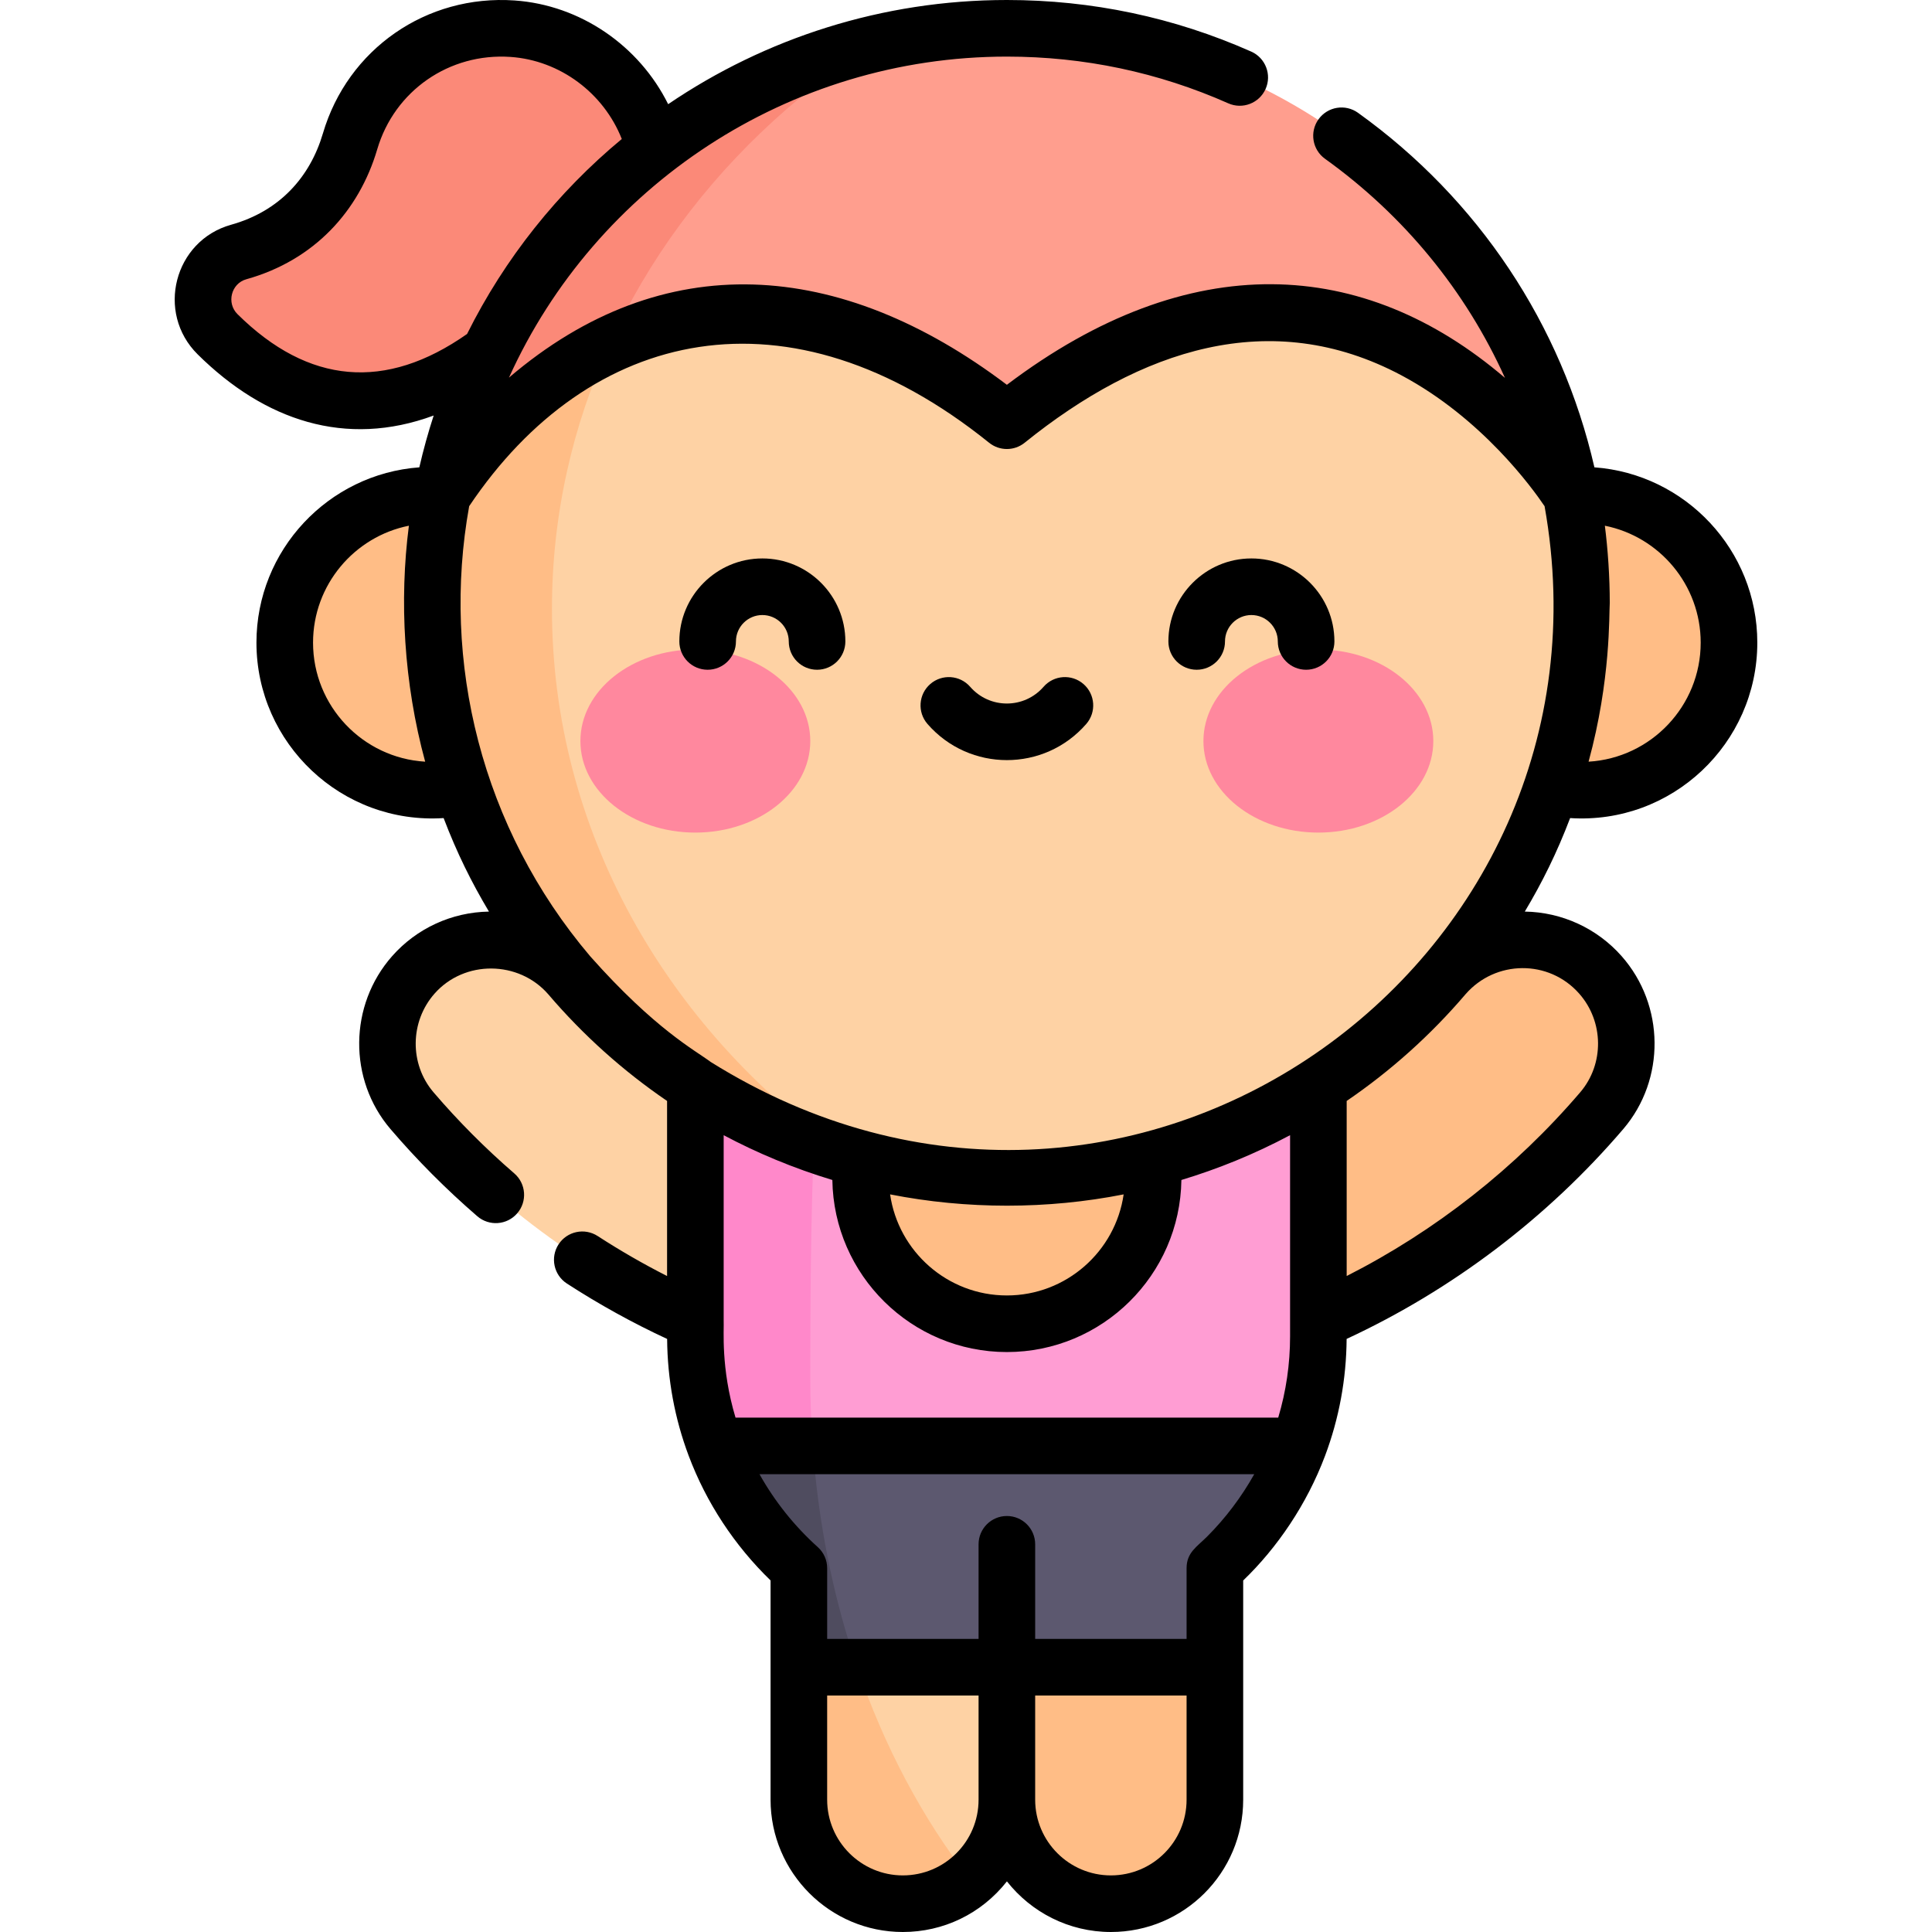
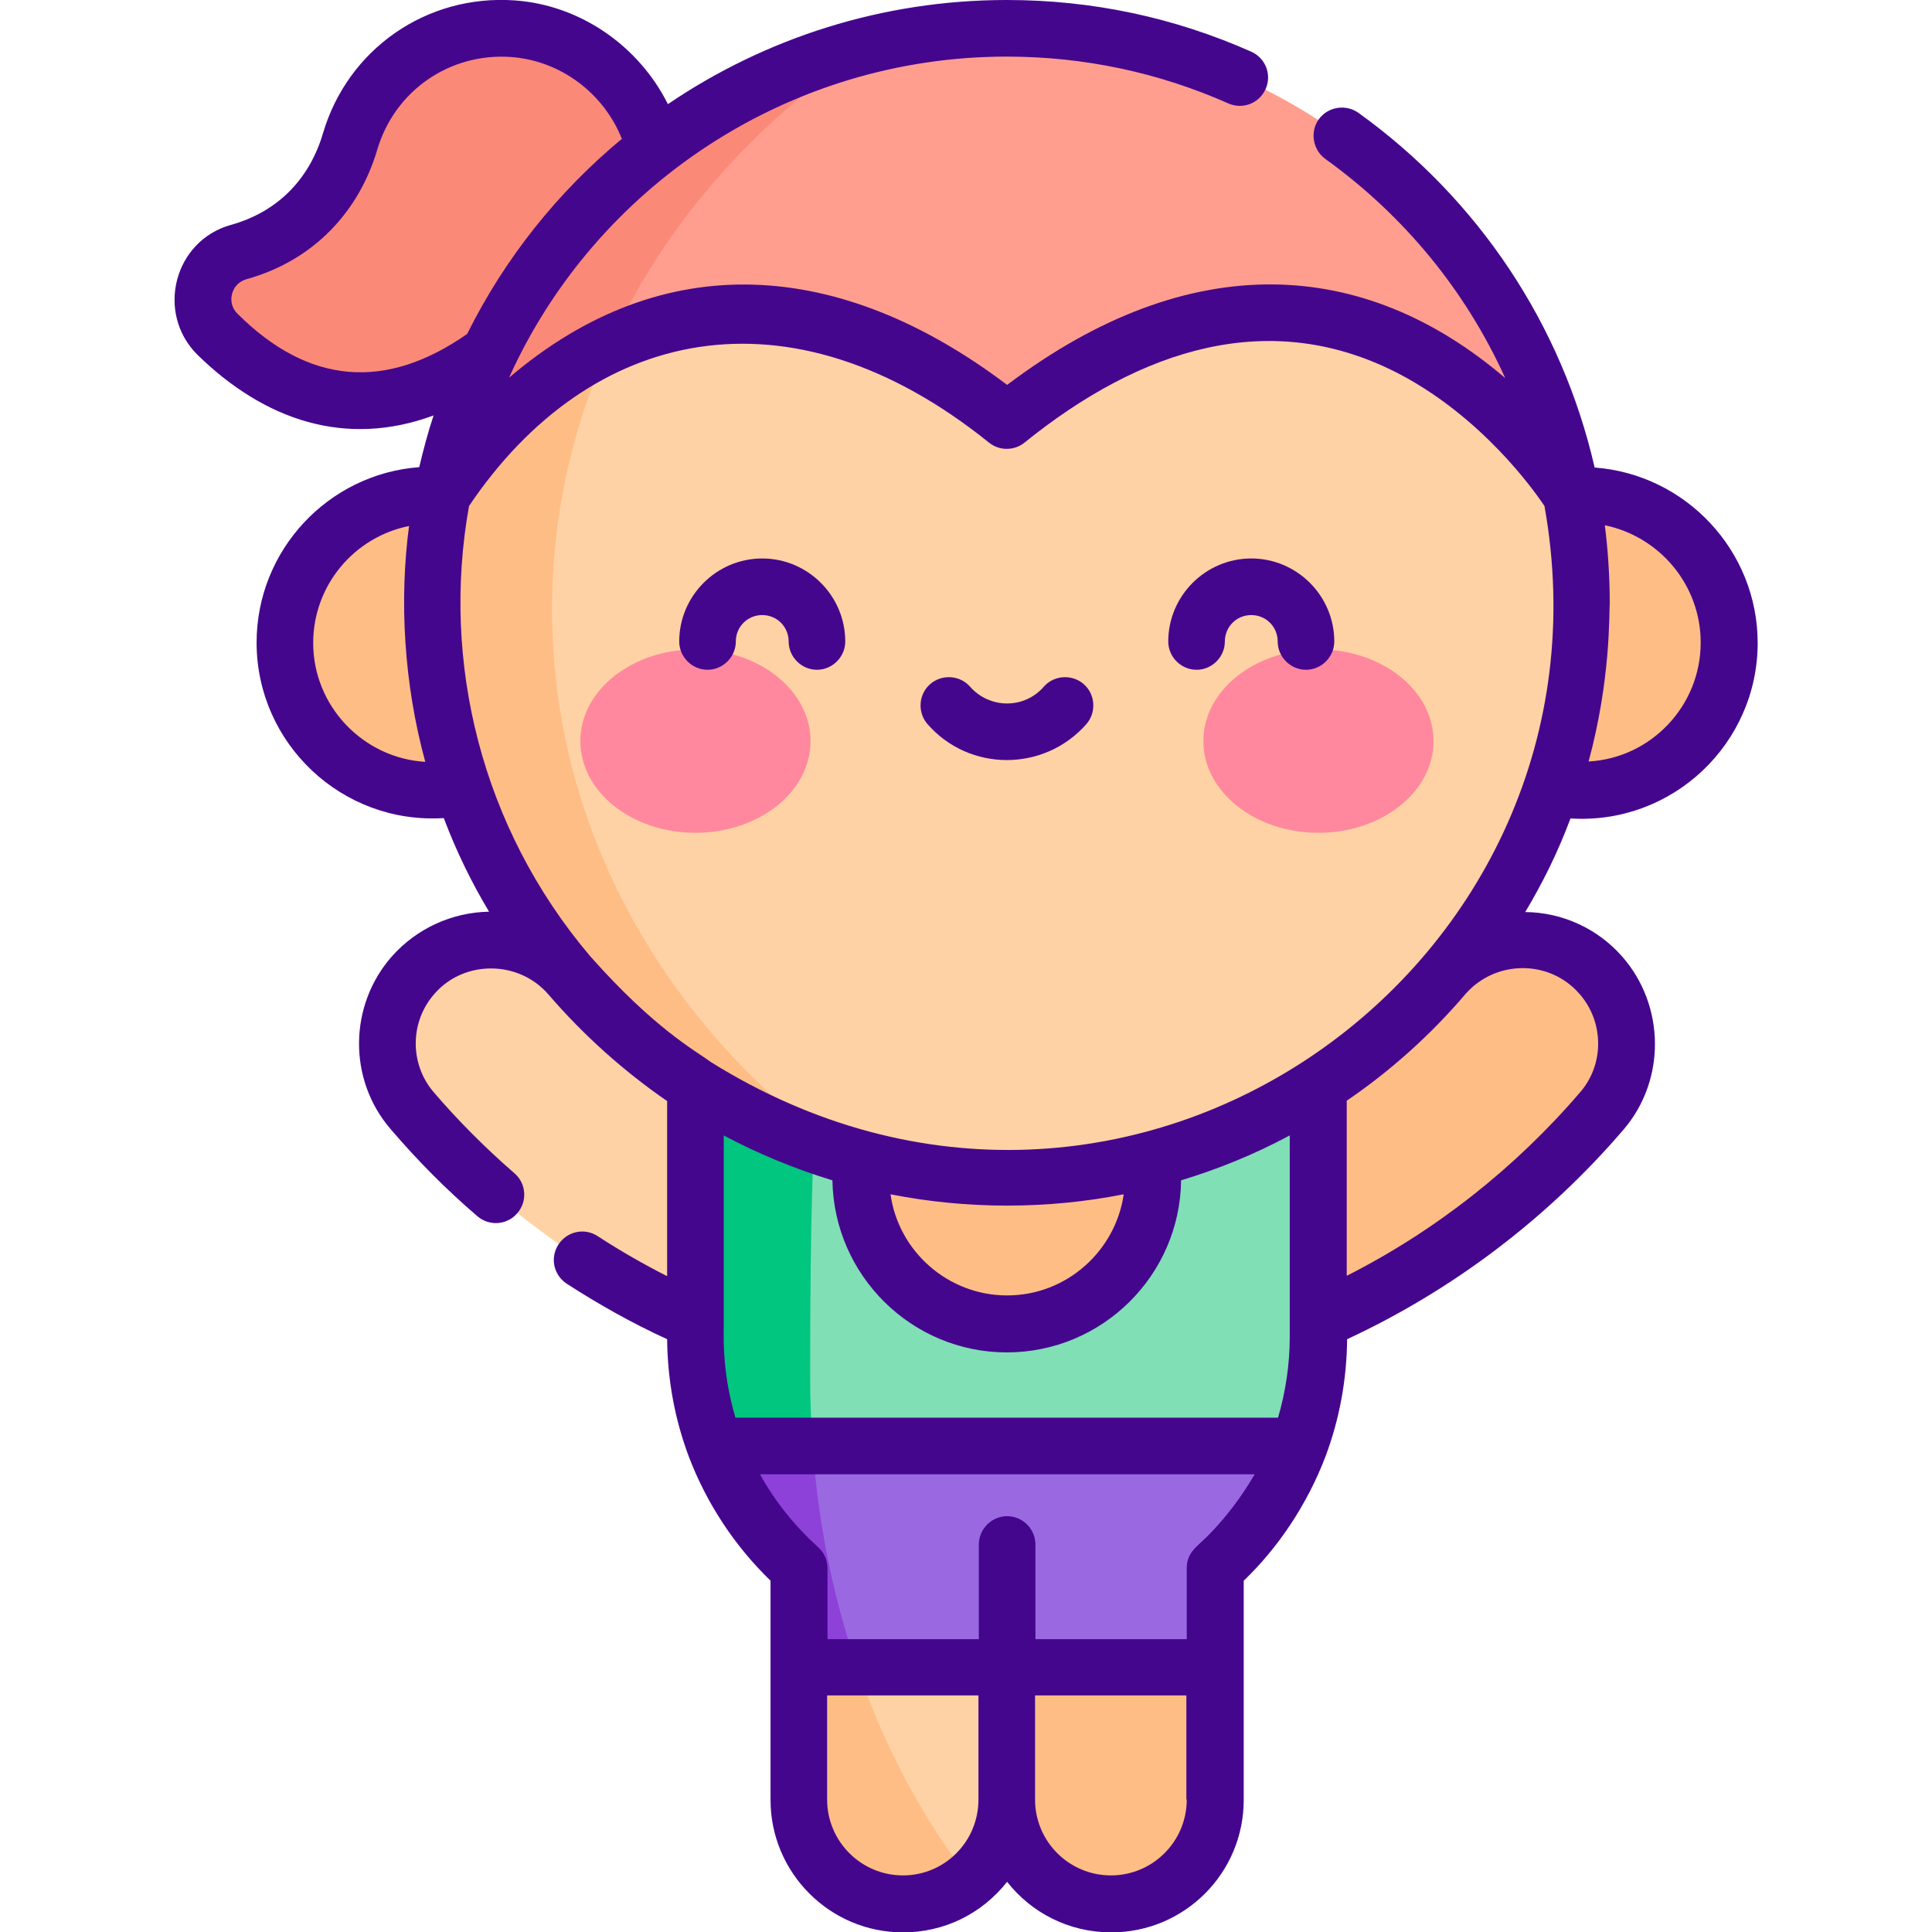
- <svg xmlns="http://www.w3.org/2000/svg" id="Capa_1" enable-background="new 0 0 512 512" height="512" viewBox="0 0 512 512" width="512">
+ <svg xmlns="http://www.w3.org/2000/svg" version="1.1" id="Capa_1" x="0px" y="0px" viewBox="0 0 512 512" style="enable-background:new 0 0 512 512;" xml:space="preserve">
+   <style type="text/css">
+ 	.st0{fill:#FFBD86;}
+ 	.st1{fill:#FF9E8E;}
+ 	.st2{fill:#FED2A4;}
+ 	.st3{fill:#9A69E2;}
+ 	.st4{fill:#8E41D8;}
+ 	.st5{fill:#80DFB5;}
+ 	.st6{fill:#FB8978;}
+ 	.st7{fill:#00C67F;}
+ 	.st8{fill:#FF889E;}
+ 	.st9{fill:#45068E;}
+ </style>
  <g>
    <g>
-       <circle cx="419.098" cy="170.308" fill="#ffbd86" r="39.1" />
-       <path d="m117.227 131.305-.01-.011c13.334-70.486 75.247-123.794 149.61-123.794s136.276 53.308 149.611 123.795l-.01.011h-299.201z" fill="#ff9e8e" />
-       <path d="m151.086 258.73c-10.887-12.718-30.472-12.932-41.55-.38-9.038 10.24-9.235 25.601-.36 35.984 20.355 23.816 46.003 42.973 75.1 55.649l19.35-23.341-19.35-38.899z" fill="#fed2a4" />
-       <path d="m382.569 258.73c10.887-12.718 30.472-12.932 41.55-.38 9.038 10.24 9.235 25.601.36 35.984-20.355 23.816-46.003 42.973-75.1 55.649l-19.35-23.341 19.35-38.899z" fill="#ffbd86" />
-       <path d="m307.734 365.775-40.906 17.406-35.872-17.406-41.422 17.406c4.708 12.532 12.391 23.611 22.168 32.396v26.255l27.563 31.334 27.563-31.334 27.563 31.334 27.563-31.334v-26.255c1.112-1.002 2.194-2.014 3.246-3.065 8.234-8.244 14.745-18.221 18.923-29.331z" fill="#5c586f" />
-       <path d="m214.847 372.544-25.313 10.637c4.708 12.531 12.391 23.61 22.168 32.396v26.256l27.563 31.334.964-1.096c-15.084-28.276-24.322-62.5-25.382-99.527z" fill="#4f4c5f" />
-       <path d="m349.38 239.934v114.197c0 10.228-1.863 20.015-5.259 29.05h-154.587c-3.396-9.036-5.259-18.822-5.259-29.05v-114.197z" fill="#ff9dd3" />
-       <circle cx="266.827" cy="312.041" fill="#ffbd86" r="38.766" />
-       <path d="m173.466 39.495c-4.195-17.358-19.38-30.633-37.652-31.893-20.246-1.396-37.682 11.642-43.045 29.852-3.465 11.764-11.425 21.804-22.615 26.82-2.408 1.08-4.714 1.898-6.898 2.508-9.571 2.671-12.661 14.808-5.599 21.799 15.221 15.067 40.198 28.385 72.084 4.871-5.74 11.842-10.006 24.531-12.524 37.843l.01.011h31.757c8.937-49.319 39.488-91.995 82.508-119.675-21.461 5.1-41.155 14.752-58.026 27.864z" fill="#fb8978" />
-       <path d="m214.734 365.392c0-57.532 1.148-97.689 9.207-125.458h-39.666v114.197c0 10.228 1.863 20.015 5.259 29.05h25.843c-.421-5.855-.643-11.787-.643-17.789z" fill="#ff88ca" />
-       <path d="m419.1 159.776c0 26.155-6.591 50.768-18.201 72.265-25.734 47.632-76.121 79.998-134.071 79.998s-108.337-32.366-134.071-79.998c-11.61-21.497-18.201-46.109-18.201-72.265 0-9.737.912-19.253 2.665-28.479l.01.01s57.339-94.172 149.598-19.814c92.259-74.358 149.598 19.814 149.598 19.814l.01-.01c1.751 9.226 2.663 18.742 2.663 28.479z" fill="#fed2a4" />
+       <circle class="st0" cx="419.1" cy="170.3" r="39.1" />
+       <path class="st1" d="M117.2,131.3L117.2,131.3C130.6,60.8,192.5,7.5,266.8,7.5s136.3,53.3,149.6,123.8l0,0L117.2,131.3    L117.2,131.3z" />
+       <path class="st2" d="M151.1,258.7c-10.9-12.7-30.5-12.9-41.6-0.4c-9,10.2-9.2,25.6-0.4,36c20.4,23.8,46,43,75.1,55.6l19.4-23.3    l-19.4-38.9L151.1,258.7z" />
+       <path class="st0" d="M382.6,258.7c10.9-12.7,30.5-12.9,41.5-0.4c9,10.2,9.2,25.6,0.4,36c-20.4,23.8-46,43-75.1,55.6L330,326.6    l19.4-38.9L382.6,258.7z" />
+       <path class="st3" d="M307.7,365.8l-40.9,17.4L231,365.8l-41.4,17.4c4.7,12.5,12.4,23.6,22.2,32.4v26.3l27.6,31.3l27.6-31.3    l27.6,31.3l27.6-31.3v-26.3c1.1-1,2.2-2,3.2-3.1c8.2-8.2,14.7-18.2,18.9-29.3L307.7,365.8z" />
+       <path class="st4" d="M214.8,372.5l-25.3,10.6c4.7,12.5,12.4,23.6,22.2,32.4v26.3l27.6,31.3l1-1.1    C225.1,443.8,215.9,409.6,214.8,372.5L214.8,372.5z" />
+       <path class="st5" d="M349.4,239.9v114.2c0,10.2-1.9,20-5.3,29H189.5c-3.4-9-5.3-18.8-5.3-29V239.9L349.4,239.9z" />
+       <circle class="st0" cx="266.8" cy="312" r="38.8" />
+       <path class="st6" d="M173.5,39.5c-4.2-17.4-19.4-30.6-37.7-31.9c-20.2-1.4-37.7,11.6-43,29.9c-3.5,11.8-11.4,21.8-22.6,26.8    c-2.4,1.1-4.7,1.9-6.9,2.5c-9.6,2.7-12.7,14.8-5.6,21.8c15.2,15.1,40.2,28.4,72.1,4.9c-5.7,11.8-10,24.5-12.5,37.8l0,0H149    c8.9-49.3,39.5-92,82.5-119.7C210,16.7,190.3,26.4,173.5,39.5L173.5,39.5z" />
+       <path class="st7" d="M214.7,365.4c0-57.5,1.1-97.7,9.2-125.5h-39.7v114.2c0,10.2,1.9,20,5.3,29h25.8    C215,377.3,214.7,371.4,214.7,365.4L214.7,365.4z" />
+       <path class="st2" d="M419.1,159.8c0,26.2-6.6,50.8-18.2,72.3c-25.7,47.6-76.1,80-134.1,80s-108.3-32.4-134.1-80    c-11.6-21.5-18.2-46.1-18.2-72.3c0-9.7,0.9-19.3,2.7-28.5l0,0c0,0,57.3-94.2,149.6-19.8c92.3-74.4,149.6,19.8,149.6,19.8l0,0    C418.2,140.5,419.1,150,419.1,159.8z" />
      <g>
        <g>
          <g>
-             <ellipse cx="184.273" cy="196.386" fill="#ff889e" rx="30.461" ry="24.258" />
+             <ellipse class="st8" cx="184.3" cy="196.4" rx="30.5" ry="24.3" />
          </g>
          <g>
-             <ellipse cx="349.382" cy="196.386" fill="#ff889e" rx="30.461" ry="24.258" />
+             <ellipse class="st8" cx="349.4" cy="196.4" rx="30.5" ry="24.3" />
          </g>
        </g>
      </g>
-       <path d="m321.952 441.832v35.101c0 7.613-3.085 14.505-8.074 19.494s-11.87 8.074-19.484 8.074c-15.226 0-27.568-12.341-27.568-27.568v-35.101z" fill="#ffbd86" />
-       <path d="m266.827 441.832v35.101c0 7.613-3.085 14.505-8.074 19.494s-11.88 8.074-19.494 8.074c-15.216 0-27.558-12.341-27.558-27.568v-35.101h27.127z" fill="#fed2a4" />
-       <g fill="#ffbd86">
-         <path d="m146.275 161.356c0-24.769 5.409-48.384 15.189-69.935-28.405 13.891-44.235 39.885-44.235 39.885l-.01-.01c-.001.005-.002.01-.003.015-.868-.062-1.749-.104-2.66-.104-21.595 0-39.1 17.506-39.1 39.1 0 21.595 17.506 39.101 39.1 39.101 2.873 0 5.526-.319 7.977-.907 2.76 8.177 6.179 16.051 10.223 23.539 19.089 35.333 51.75 62.249 90.994 73.802-47.153-33.525-77.475-85.778-77.475-144.486z" />
-         <path d="m227.148 441.832h-15.446v35.101c0 15.226 12.341 27.567 27.557 27.567 6.76 0 12.948-2.437 17.744-6.475-12.417-15.953-22.598-34.991-29.855-56.193z" />
+       <path class="st0" d="M322,441.8v35.1c0,7.6-3.1,14.5-8.1,19.5s-11.9,8.1-19.5,8.1c-15.2,0-27.6-12.3-27.6-27.6v-35.1H322z" />
+       <path class="st2" d="M266.8,441.8v35.1c0,7.6-3.1,14.5-8.1,19.5s-11.9,8.1-19.5,8.1c-15.2,0-27.6-12.3-27.6-27.6v-35.1h27.1H266.8    z" />
+       <g>
+         <path class="st0" d="M146.3,161.4c0-24.8,5.4-48.4,15.2-69.9c-28.4,13.9-44.2,39.9-44.2,39.9l0,0c0,0,0,0,0,0     c-0.9-0.1-1.7-0.1-2.7-0.1c-21.6,0-39.1,17.5-39.1,39.1c0,21.6,17.5,39.1,39.1,39.1c2.9,0,5.5-0.3,8-0.9     c2.8,8.2,6.2,16.1,10.2,23.5c19.1,35.3,51.8,62.2,91,73.8C176.6,272.3,146.3,220.1,146.3,161.4L146.3,161.4z" />
+         <path class="st0" d="M227.1,441.8h-15.4v35.1c0,15.2,12.3,27.6,27.6,27.6c6.8,0,12.9-2.4,17.7-6.5     C244.6,482.1,234.4,463,227.1,441.8z" />
      </g>
    </g>
    <g>
-       <path d="m187.532 177.491c4.142 0 7.5-3.358 7.5-7.5 0-3.859 3.14-6.999 6.999-6.999s6.999 3.14 6.999 6.999c0 4.142 3.358 7.5 7.5 7.5s7.5-3.358 7.5-7.5c0-12.13-9.869-21.998-21.999-21.998s-21.998 9.868-21.998 21.998c-.001 4.142 3.356 7.5 7.499 7.5z" />
-       <path d="m317.135 177.491c4.142 0 7.5-3.358 7.5-7.5 0-3.859 3.14-6.999 6.999-6.999s6.999 3.14 6.999 6.999c0 4.142 3.358 7.5 7.5 7.5s7.5-3.358 7.5-7.5c0-12.13-9.869-21.998-21.999-21.998s-21.998 9.868-21.998 21.998c-.001 4.142 3.357 7.5 7.499 7.5z" />
-       <path d="m287.866 191.864c2.721-3.123 2.396-7.86-.727-10.582s-7.86-2.396-10.582.727c-5.143 5.901-14.293 5.918-19.451 0-2.722-3.123-7.459-3.448-10.581-.727-3.123 2.721-3.448 7.459-.727 10.582 11.109 12.748 30.926 12.785 42.068 0z" />
-       <path d="m114.928 110.119c-1.461 4.485-2.731 9.065-3.802 13.729-24.096 1.766-43.165 21.921-43.165 46.46 0 26.726 22.608 48.231 49.605 46.492 3.522 9.247 7.406 17.063 12.011 24.78-9.849.162-19.139 4.418-25.66 11.807-11.469 12.995-11.658 32.693-.438 45.82 6.995 8.184 14.736 15.959 23.008 23.109 3.134 2.708 7.87 2.365 10.578-.769 2.709-3.134 2.365-7.87-.769-10.579-7.703-6.659-14.908-13.895-21.414-21.507-6.393-7.481-6.272-18.722.282-26.148 7.915-8.969 22.31-8.813 30.127.18 9.258 10.848 19.859 20.336 31.491 28.269v46.397c-6.286-3.192-12.44-6.736-18.39-10.595-3.476-2.253-8.12-1.263-10.374 2.212-2.253 3.475-1.263 8.12 2.212 10.374 8.522 5.526 17.439 10.451 26.566 14.684.081 10.651 1.997 21.073 5.723 30.987 4.655 12.389 12.12 23.737 21.688 33.013v58.098c0 19.336 15.727 35.067 35.058 35.067 10.66 0 20.747-4.744 27.58-13.417 6.426 8.161 16.385 13.417 27.555 13.417 19.37 0 35.058-15.683 35.058-35.067 0-19.414 0-38.714 0-58.089 9.001-8.65 16.846-20.149 21.689-33.024 3.727-9.915 5.643-20.34 5.723-30.994 27.953-12.965 53.224-32.111 73.316-55.619 11.219-13.126 11.03-32.825-.439-45.819-6.521-7.388-15.846-11.658-25.659-11.808 4.598-7.704 8.483-15.518 12.011-24.779 26.99 1.739 49.605-19.76 49.605-46.492 0-24.539-19.071-44.695-43.168-46.46-8.686-37.877-30.757-71.066-62.65-93.956-3.365-2.415-8.051-1.645-10.466 1.72s-1.645 8.051 1.72 10.466c21.013 15.081 37.325 35.085 47.69 58.066-37.396-31.977-83.507-34.829-131.996 1.832-44.215-33.438-91.081-36.8-131.956-1.898 22.938-50.742 74.146-85.078 131.956-85.078 20.418 0 40.156 4.166 58.668 12.382 3.786 1.68 8.218-.026 9.897-3.812 1.681-3.786-.026-8.218-3.812-9.898-20.44-9.072-42.226-13.672-64.753-13.672-32.991 0-63.998 10.109-89.765 27.61-7.658-15.447-23.2-26.281-40.732-27.49-23.312-1.606-44.177 12.875-50.757 35.217-3.414 11.587-11.473 20.629-24.335 24.223-15.102 4.214-20.03 23.295-8.859 34.352 17.693 17.515 39.19 24.828 62.542 16.207zm147.198 7.214c2.747 2.214 6.666 2.214 9.413 0 30.613-24.673 65.157-36.33 99.856-17.865 21.318 11.359 34.735 29.927 37.934 34.681 21.794 121.67-110.441 216.37-221.014 147.262-4.008-3.025-14.667-8.556-31.906-27.989-28.89-34.061-39.489-78.138-32.073-119.279 31.831-47.446 84.837-59.476 137.79-16.81zm-70.346 232.65v-49.147c8.805 4.693 18.57 8.782 28.803 11.873.36 25.203 20.962 45.599 46.249 45.599 25.288 0 45.89-20.395 46.249-45.599 9.592-2.897 19.28-6.8 28.803-11.873v53.295c0 7.358-1.055 14.586-3.141 21.55h-143.823c-3.958-13.217-3.007-23.328-3.14-25.698zm105.998-33.458c-2.181 15.124-15.228 26.783-30.946 26.783-15.719 0-28.765-11.659-30.945-26.783 20.33 3.999 41.7 3.984 61.891 0zm-185.104-114.672c-16.549-.98-29.713-14.754-29.713-31.545 0-15.303 10.934-28.1 25.4-30.989-2.561 19.785-1.378 41.638 4.313 62.534zm126.59 295.147c-11.06 0-20.058-9.002-20.058-20.067v-27.6h40.125v27.6c.001 11.092-8.973 20.067-20.067 20.067zm75.192-20.067c0 11.103-8.987 20.067-20.058 20.067-11.065 0-20.067-9.002-20.067-20.067v-27.6h40.125zm5.443-69.724c-2.727 2.727-5.442 4.231-5.442 8.368v18.755h-40.125v-25.076c0-4.142-3.357-7.5-7.5-7.5-4.142 0-7.5 3.358-7.5 7.5v25.076h-40.125v-18.755c0-2.128-.904-4.156-2.487-5.579-6.184-5.557-11.414-12.116-15.446-19.317h131.112c-3.38 6.035-7.601 11.636-12.487 16.528zm98.601-143.896c6.554 7.426 6.676 18.667.282 26.148-17.172 20.091-38.403 36.768-61.898 48.699v-46.398c11.633-7.935 22.236-17.424 31.494-28.274 7.943-9.131 22.09-9.274 30.122-.175zm32.202-93.004c0 16.791-13.164 30.565-29.713 31.545 5.944-21.795 5.394-38.987 5.615-42.077 0-6.921-.501-14.202-1.301-20.457 14.465 2.889 25.399 15.686 25.399 30.989zm-385.424-96.302c18.041-5.038 29.888-18.128 34.69-34.432 4.577-15.54 19.107-25.607 35.334-24.489 13.151.907 24.7 9.617 29.479 21.749-16.953 14.058-31.001 31.604-41.002 51.671-21.556 15.142-42.017 13.379-60.841-5.254-2.992-2.961-1.666-8.127 2.34-9.245z" />
+       <path class="st9" d="M187.5,177.5c4.1,0,7.5-3.4,7.5-7.5c0-3.9,3.1-7,7-7s7,3.1,7,7c0,4.1,3.4,7.5,7.5,7.5s7.5-3.4,7.5-7.5    c0-12.1-9.9-22-22-22s-22,9.9-22,22C180,174.1,183.4,177.5,187.5,177.5L187.5,177.5z" />
+       <path class="st9" d="M317.1,177.5c4.1,0,7.5-3.4,7.5-7.5c0-3.9,3.1-7,7-7s7,3.1,7,7c0,4.1,3.4,7.5,7.5,7.5s7.5-3.4,7.5-7.5    c0-12.1-9.9-22-22-22s-22,9.9-22,22C309.6,174.1,313,177.5,317.1,177.5z" />
+       <path class="st9" d="M287.9,191.9c2.7-3.1,2.4-7.9-0.7-10.6s-7.9-2.4-10.6,0.7c-5.1,5.9-14.3,5.9-19.5,0    c-2.7-3.1-7.5-3.4-10.6-0.7c-3.1,2.7-3.4,7.5-0.7,10.6C256.9,204.6,276.7,204.6,287.9,191.9L287.9,191.9z" />
+       <path class="st9" d="M114.9,110.1c-1.5,4.5-2.7,9.1-3.8,13.7C87,125.6,68,145.8,68,170.3c0,26.7,22.6,48.2,49.6,46.5    c3.5,9.2,7.4,17.1,12,24.8c-9.8,0.2-19.1,4.4-25.7,11.8c-11.5,13-11.7,32.7-0.4,45.8c7,8.2,14.7,16,23,23.1    c3.1,2.7,7.9,2.4,10.6-0.8c2.7-3.1,2.4-7.9-0.8-10.6c-7.7-6.7-14.9-13.9-21.4-21.5c-6.4-7.5-6.3-18.7,0.3-26.1    c7.9-9,22.3-8.8,30.1,0.2c9.3,10.8,19.9,20.3,31.5,28.3v46.4c-6.3-3.2-12.4-6.7-18.4-10.6c-3.5-2.3-8.1-1.3-10.4,2.2    c-2.3,3.5-1.3,8.1,2.2,10.4c8.5,5.5,17.4,10.5,26.6,14.7c0.1,10.7,2,21.1,5.7,31c4.7,12.4,12.1,23.7,21.7,33v58.1    c0,19.3,15.7,35.1,35.1,35.1c10.7,0,20.7-4.7,27.6-13.4c6.4,8.2,16.4,13.4,27.6,13.4c19.4,0,35.1-15.7,35.1-35.1    c0-19.4,0-38.7,0-58.1c9-8.6,16.8-20.1,21.7-33c3.7-9.9,5.6-20.3,5.7-31c28-13,53.2-32.1,73.3-55.6c11.2-13.1,11-32.8-0.4-45.8    c-6.5-7.4-15.8-11.7-25.7-11.8c4.6-7.7,8.5-15.5,12-24.8c27,1.7,49.6-19.8,49.6-46.5c0-24.5-19.1-44.7-43.2-46.5    c-8.7-37.9-30.8-71.1-62.6-94c-3.4-2.4-8.1-1.6-10.5,1.7s-1.6,8.1,1.7,10.5c21,15.1,37.3,35.1,47.7,58.1    c-37.4-32-83.5-34.8-132,1.8c-44.2-33.4-91.1-36.8-132-1.9C157.8,49.3,209,15,266.8,15c20.4,0,40.2,4.2,58.7,12.4    c3.8,1.7,8.2,0,9.9-3.8c1.7-3.8,0-8.2-3.8-9.9C311.1,4.6,289.4,0,266.8,0c-33,0-64,10.1-89.8,27.6c-7.7-15.4-23.2-26.3-40.7-27.5    C113-1.5,92.2,13,85.6,35.3C82.2,46.9,74.1,56,61.2,59.6c-15.1,4.2-20,23.3-8.9,34.4C70.1,111.4,91.6,118.7,114.9,110.1    L114.9,110.1z M262.1,117.3c2.7,2.2,6.7,2.2,9.4,0c30.6-24.7,65.2-36.3,99.9-17.9c21.3,11.4,34.7,29.9,37.9,34.7    c21.8,121.7-110.4,216.4-221,147.3c-4-3-14.7-8.6-31.9-28c-28.9-34.1-39.5-78.1-32.1-119.3C156.2,86.7,209.2,74.7,262.1,117.3    L262.1,117.3z M191.8,350v-49.1c8.8,4.7,18.6,8.8,28.8,11.9c0.4,25.2,21,45.6,46.2,45.6c25.3,0,45.9-20.4,46.2-45.6    c9.6-2.9,19.3-6.8,28.8-11.9v53.3c0,7.4-1.1,14.6-3.1,21.5H194.9C191,362.5,191.9,352.4,191.8,350L191.8,350z M297.8,316.5    c-2.2,15.1-15.2,26.8-30.9,26.8c-15.7,0-28.8-11.7-30.9-26.8C256.2,320.5,277.6,320.5,297.8,316.5z M112.7,201.9    c-16.5-1-29.7-14.8-29.7-31.5c0-15.3,10.9-28.1,25.4-31C105.8,159.1,107,181,112.7,201.9z M239.3,497c-11.1,0-20.1-9-20.1-20.1    v-27.6h40.1v27.6C259.3,488,250.4,497,239.3,497L239.3,497z M314.5,476.9c0,11.1-9,20.1-20.1,20.1c-11.1,0-20.1-9-20.1-20.1v-27.6    h40.1V476.9z M319.9,407.2c-2.7,2.7-5.4,4.2-5.4,8.4v18.8h-40.1v-25.1c0-4.1-3.4-7.5-7.5-7.5c-4.1,0-7.5,3.4-7.5,7.5v25.1h-40.1    v-18.8c0-2.1-0.9-4.2-2.5-5.6c-6.2-5.6-11.4-12.1-15.4-19.3h131.1C329,396.7,324.8,402.3,319.9,407.2L319.9,407.2z M418.5,263.3    c6.6,7.4,6.7,18.7,0.3,26.1c-17.2,20.1-38.4,36.8-61.9,48.7v-46.4c11.6-7.9,22.2-17.4,31.5-28.3    C396.3,254.4,410.5,254.2,418.5,263.3L418.5,263.3z M450.7,170.3c0,16.8-13.2,30.6-29.7,31.5c5.9-21.8,5.4-39,5.6-42.1    c0-6.9-0.5-14.2-1.3-20.5C439.8,142.2,450.7,155,450.7,170.3L450.7,170.3z M65.3,74c18-5,29.9-18.1,34.7-34.4    c4.6-15.5,19.1-25.6,35.3-24.5c13.2,0.9,24.7,9.6,29.5,21.7c-17,14.1-31,31.6-41,51.7c-21.6,15.1-42,13.4-60.8-5.3    C59.9,80.3,61.3,75.1,65.3,74z" />
    </g>
  </g>
</svg>
